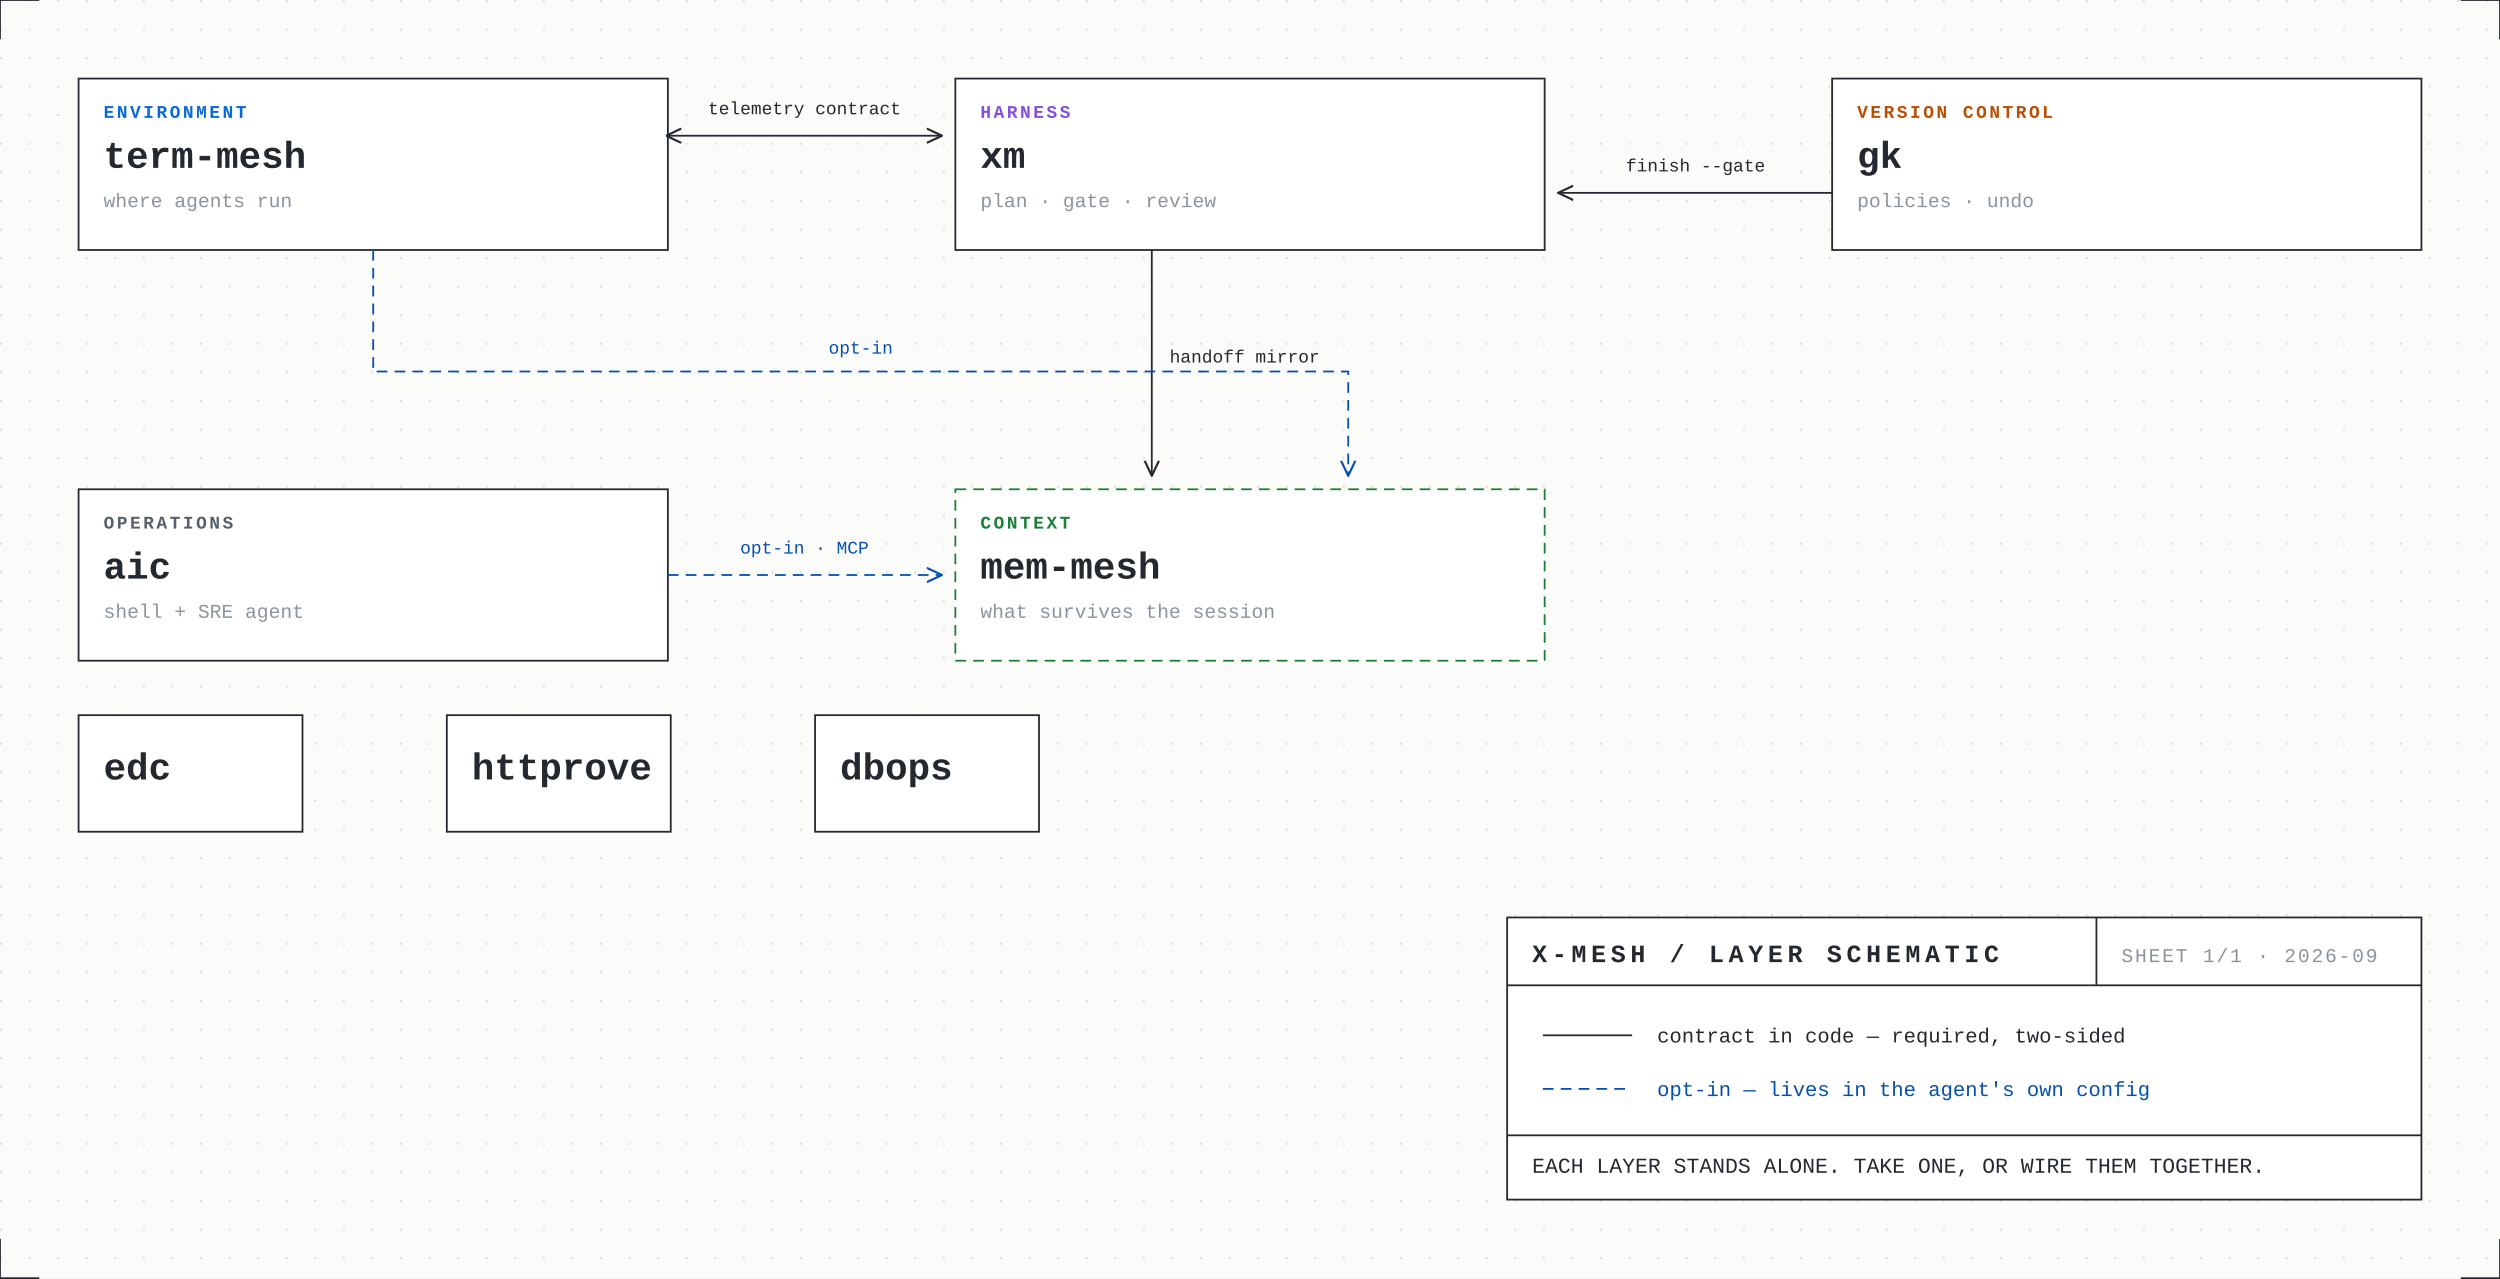
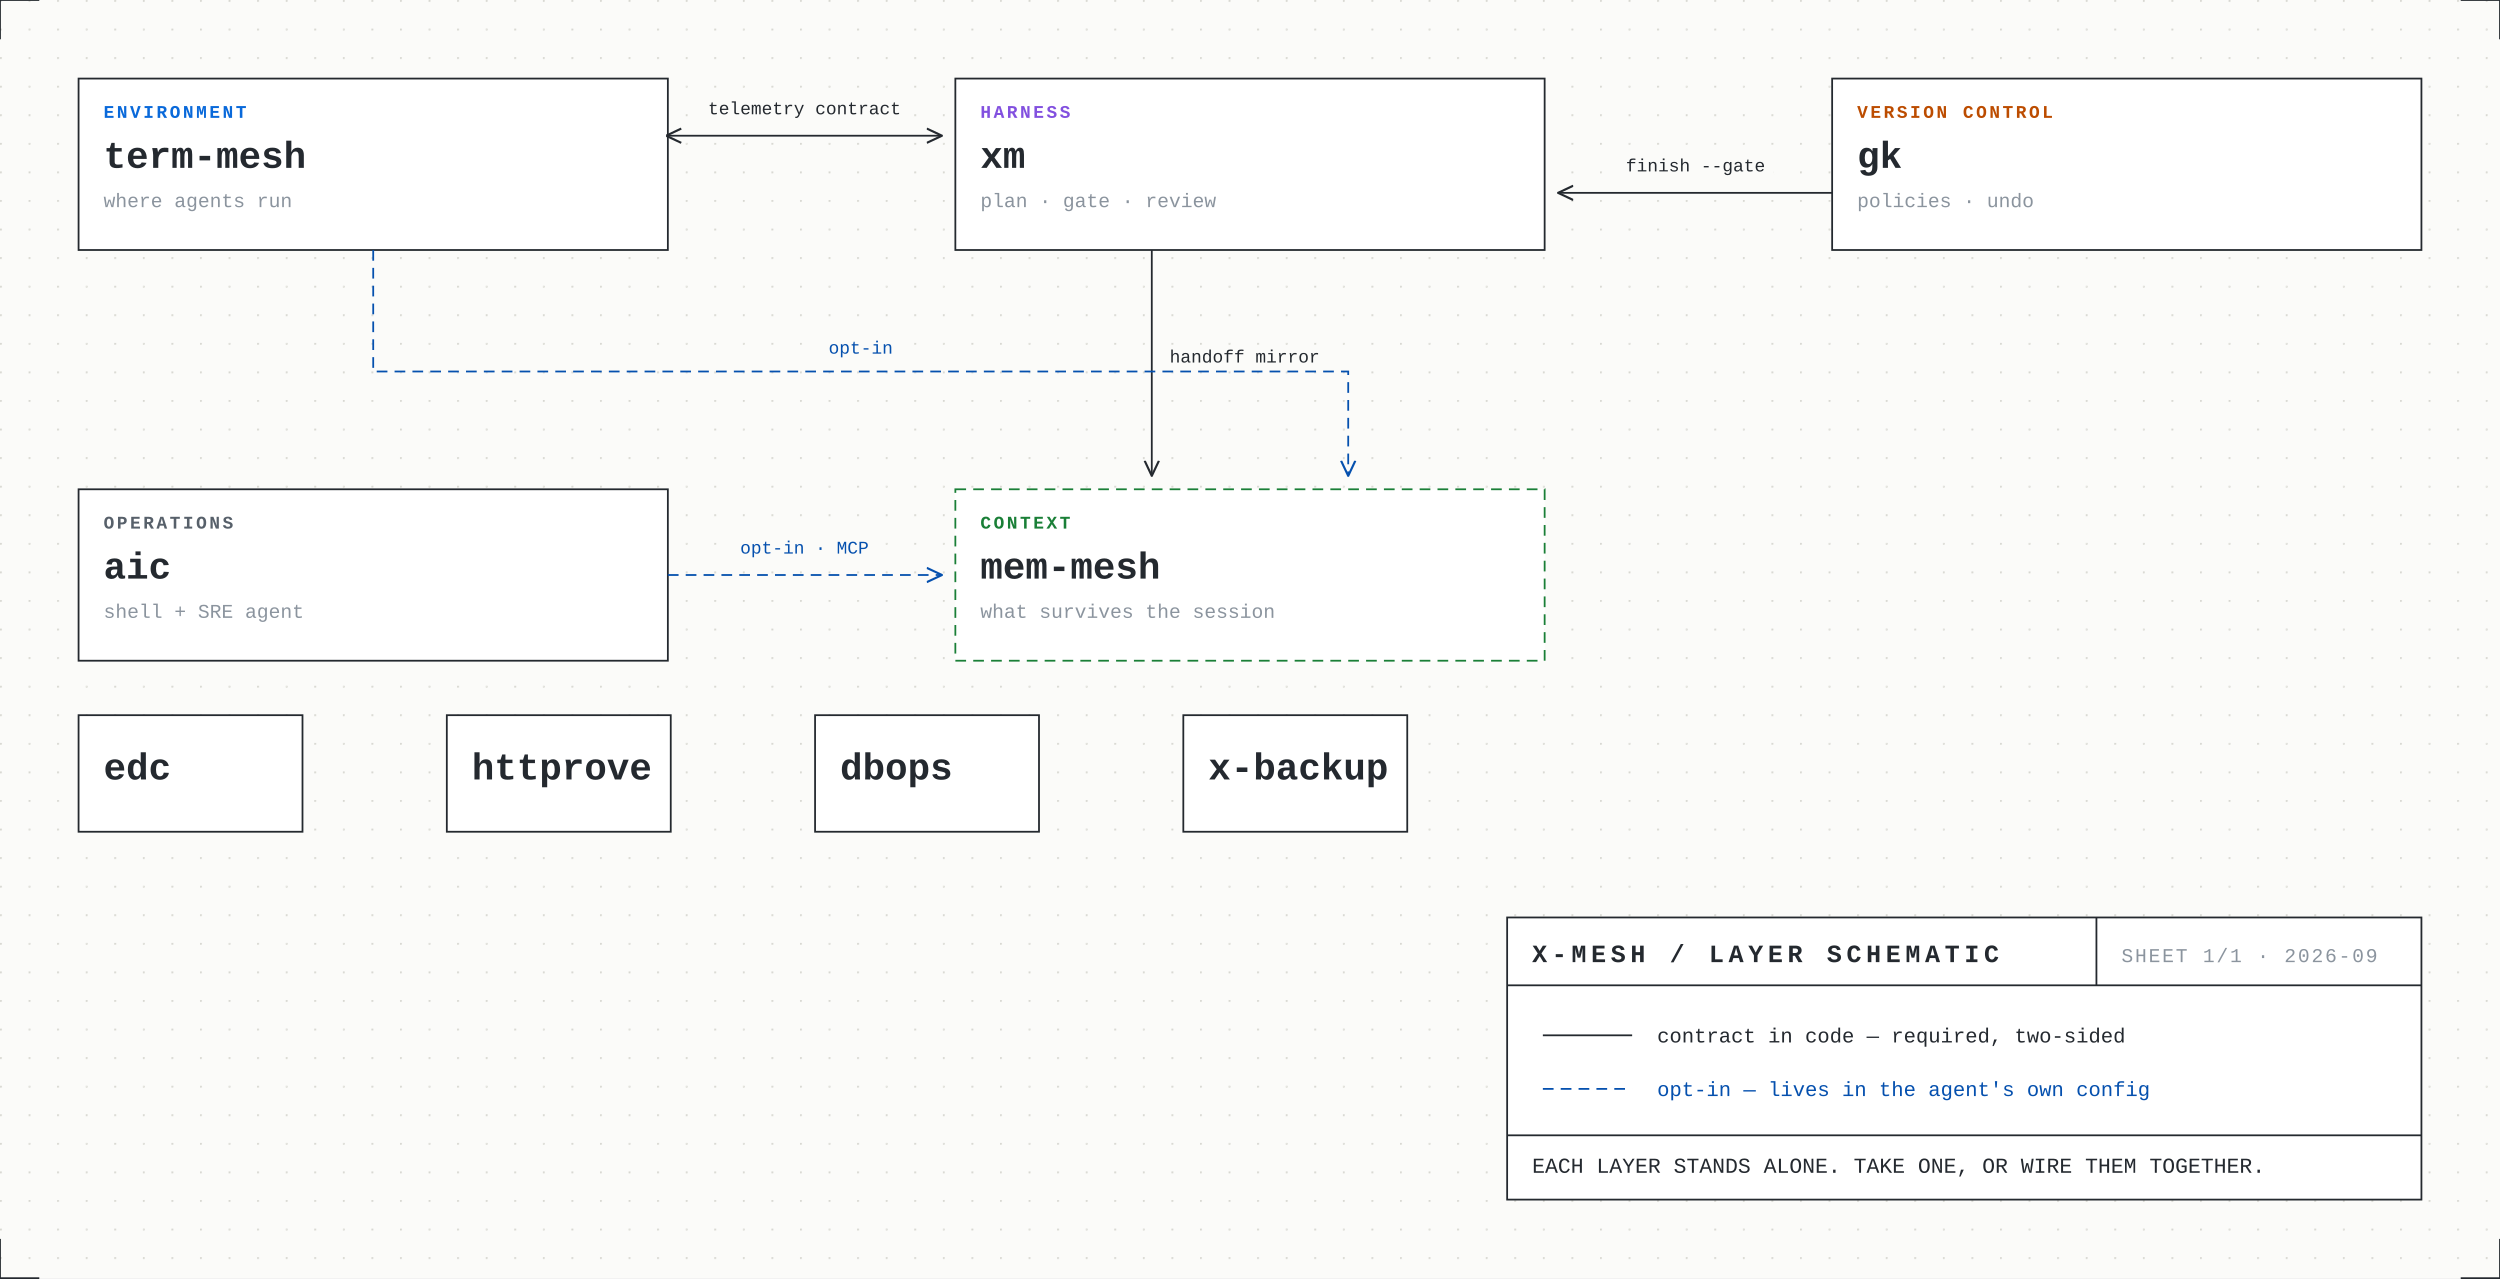
<svg xmlns="http://www.w3.org/2000/svg" width="1400" height="715.78" viewBox="0 0 1400 715.78" role="img" aria-label="x-mesh — layers — schematic">
  <defs>
    <marker id="ac" markerWidth="9" markerHeight="9" refX="8" refY="4.5" orient="auto">
      <path d="M0,0.5 L8.5,4.5 L0,8.5" fill="none" stroke="#24292f" stroke-width="1.2" />
    </marker>
    <marker id="acs" markerWidth="9" markerHeight="9" refX="1" refY="4.5" orient="auto">
      <path d="M8.5,0.5 L0,4.5 L8.5,8.5" fill="none" stroke="#24292f" stroke-width="1.2" />
    </marker>
    <marker id="ao" markerWidth="9" markerHeight="9" refX="8" refY="4.5" orient="auto">
      <path d="M0,0.5 L8.5,4.5 L0,8.5" fill="none" stroke="#0550ae" stroke-width="1.2" />
    </marker>
    <marker id="aos" markerWidth="9" markerHeight="9" refX="1" refY="4.5" orient="auto">
      <path d="M8.5,0.5 L0,4.5 L8.5,8.5" fill="none" stroke="#0550ae" stroke-width="1.2" />
    </marker>
    <marker id="ap" markerWidth="9" markerHeight="9" refX="8" refY="4.5" orient="auto">
      <path d="M0,0.5 L8.5,4.5 L0,8.5" fill="none" stroke="#8b949e" stroke-width="1.2" />
    </marker>
    <marker id="aps" markerWidth="9" markerHeight="9" refX="1" refY="4.5" orient="auto">
      <path d="M8.5,0.5 L0,4.5 L8.5,8.5" fill="none" stroke="#8b949e" stroke-width="1.2" />
    </marker>
  </defs>
  <rect x="0" y="0" width="1400" height="715.78" fill="#fbfbf9" />
  <pattern id="g" width="16" height="16" patternUnits="userSpaceOnUse">
    <circle cx="0.5" cy="0.5" r="0.6" fill="#d8d8d2" />
  </pattern>
  <rect x="0" y="0" width="1400" height="715.78" fill="url(#g)" />
  <path d="M0,22 L0,0 L22,0" fill="none" stroke="#24292f" stroke-width="1" />
  <path d="M1400,22 L1400,0 L1378,0" fill="none" stroke="#24292f" stroke-width="1" />
  <path d="M0,693.78 L0,715.78 L22,715.78" fill="none" stroke="#24292f" stroke-width="1" />
  <path d="M1400,693.78 L1400,715.78 L1378,715.78" fill="none" stroke="#24292f" stroke-width="1" />
  <rect x="44" y="44" width="330" height="96" rx="0" fill="#ffffff" stroke="#24292f" stroke-width="1" />
  <text x="58" y="66" fill="#0969da" font-family="ui-monospace,SFMono-Regular,&quot;SF Mono&quot;,Menlo,Consolas,&quot;Liberation Mono&quot;,monospace" font-size="10" font-weight="700" letter-spacing="1.4" xml:space="preserve">ENVIRONMENT</text>
  <text x="58" y="94" fill="#24292f" font-family="ui-monospace,SFMono-Regular,&quot;SF Mono&quot;,Menlo,Consolas,&quot;Liberation Mono&quot;,monospace" font-size="21" font-weight="600" xml:space="preserve">term-mesh</text>
  <text x="58" y="116" fill="#8b949e" font-family="ui-monospace,SFMono-Regular,&quot;SF Mono&quot;,Menlo,Consolas,&quot;Liberation Mono&quot;,monospace" font-size="11" xml:space="preserve">where agents run</text>
  <rect x="535" y="44" width="330" height="96" rx="0" fill="#ffffff" stroke="#24292f" stroke-width="1" />
  <text x="549" y="66" fill="#8250df" font-family="ui-monospace,SFMono-Regular,&quot;SF Mono&quot;,Menlo,Consolas,&quot;Liberation Mono&quot;,monospace" font-size="10" font-weight="700" letter-spacing="1.4" xml:space="preserve">HARNESS</text>
  <text x="549" y="94" fill="#24292f" font-family="ui-monospace,SFMono-Regular,&quot;SF Mono&quot;,Menlo,Consolas,&quot;Liberation Mono&quot;,monospace" font-size="21" font-weight="600" xml:space="preserve">xm</text>
  <text x="549" y="116" fill="#8b949e" font-family="ui-monospace,SFMono-Regular,&quot;SF Mono&quot;,Menlo,Consolas,&quot;Liberation Mono&quot;,monospace" font-size="11" xml:space="preserve">plan · gate · review</text>
  <rect x="1026" y="44" width="330" height="96" rx="0" fill="#ffffff" stroke="#24292f" stroke-width="1" />
  <text x="1040" y="66" fill="#bc4c00" font-family="ui-monospace,SFMono-Regular,&quot;SF Mono&quot;,Menlo,Consolas,&quot;Liberation Mono&quot;,monospace" font-size="10" font-weight="700" letter-spacing="1.4" xml:space="preserve">VERSION CONTROL</text>
  <text x="1040" y="94" fill="#24292f" font-family="ui-monospace,SFMono-Regular,&quot;SF Mono&quot;,Menlo,Consolas,&quot;Liberation Mono&quot;,monospace" font-size="21" font-weight="600" xml:space="preserve">gk</text>
  <text x="1040" y="116" fill="#8b949e" font-family="ui-monospace,SFMono-Regular,&quot;SF Mono&quot;,Menlo,Consolas,&quot;Liberation Mono&quot;,monospace" font-size="11" xml:space="preserve">policies · undo</text>
  <rect x="44" y="274" width="330" height="96" rx="0" fill="#ffffff" stroke="#24292f" stroke-width="1" />
  <text x="58" y="296" fill="#57606a" font-family="ui-monospace,SFMono-Regular,&quot;SF Mono&quot;,Menlo,Consolas,&quot;Liberation Mono&quot;,monospace" font-size="10" font-weight="700" letter-spacing="1.4" xml:space="preserve">OPERATIONS</text>
  <text x="58" y="324" fill="#24292f" font-family="ui-monospace,SFMono-Regular,&quot;SF Mono&quot;,Menlo,Consolas,&quot;Liberation Mono&quot;,monospace" font-size="21" font-weight="600" xml:space="preserve">aic</text>
  <text x="58" y="346" fill="#8b949e" font-family="ui-monospace,SFMono-Regular,&quot;SF Mono&quot;,Menlo,Consolas,&quot;Liberation Mono&quot;,monospace" font-size="11" xml:space="preserve">shell + SRE agent</text>
  <rect x="535" y="274" width="330" height="96" rx="0" fill="#ffffff" stroke="#1a7f37" stroke-width="1" stroke-dasharray="6 4" />
  <text x="549" y="296" fill="#1a7f37" font-family="ui-monospace,SFMono-Regular,&quot;SF Mono&quot;,Menlo,Consolas,&quot;Liberation Mono&quot;,monospace" font-size="10" font-weight="700" letter-spacing="1.4" xml:space="preserve">CONTEXT</text>
  <text x="549" y="324" fill="#24292f" font-family="ui-monospace,SFMono-Regular,&quot;SF Mono&quot;,Menlo,Consolas,&quot;Liberation Mono&quot;,monospace" font-size="21" font-weight="600" xml:space="preserve">mem-mesh</text>
  <text x="549" y="346" fill="#8b949e" font-family="ui-monospace,SFMono-Regular,&quot;SF Mono&quot;,Menlo,Consolas,&quot;Liberation Mono&quot;,monospace" font-size="11" xml:space="preserve">what survives the session</text>
  <rect x="44" y="400.5" width="125.4" height="65.28" rx="0" fill="#ffffff" stroke="#24292f" stroke-width="1" />
  <text x="58" y="436.5" fill="#24292f" font-family="ui-monospace,SFMono-Regular,&quot;SF Mono&quot;,Menlo,Consolas,&quot;Liberation Mono&quot;,monospace" font-size="21" font-weight="600" xml:space="preserve">edc</text>
  <rect x="250.22" y="400.5" width="125.4" height="65.28" rx="0" fill="#ffffff" stroke="#24292f" stroke-width="1" />
  <text x="264.22" y="436.5" fill="#24292f" font-family="ui-monospace,SFMono-Regular,&quot;SF Mono&quot;,Menlo,Consolas,&quot;Liberation Mono&quot;,monospace" font-size="21" font-weight="600" xml:space="preserve">httprove</text>
  <rect x="456.44" y="400.5" width="125.4" height="65.28" rx="0" fill="#ffffff" stroke="#24292f" stroke-width="1" />
  <text x="470.44" y="436.5" fill="#24292f" font-family="ui-monospace,SFMono-Regular,&quot;SF Mono&quot;,Menlo,Consolas,&quot;Liberation Mono&quot;,monospace" font-size="21" font-weight="600" xml:space="preserve">dbops</text>
+   <rect x="662.66" y="400.5" width="125.4" height="65.28" rx="0" fill="#ffffff" stroke="#24292f" stroke-width="1" />
+   <text x="676.66" y="436.5" fill="#24292f" font-family="ui-monospace,SFMono-Regular,&quot;SF Mono&quot;,Menlo,Consolas,&quot;Liberation Mono&quot;,monospace" font-size="21" font-weight="600" xml:space="preserve">x-backup</text>
  <path d="M374,76 L527,76" fill="none" stroke="#24292f" stroke-width="1" marker-end="url(#ac)" marker-start="url(#acs)" />
  <rect x="392.3" y="54" width="116.4" height="14" fill="#fbfbf9" />
  <text x="450.5" y="64" fill="#24292f" font-family="ui-monospace,SFMono-Regular,&quot;SF Mono&quot;,Menlo,Consolas,&quot;Liberation Mono&quot;,monospace" font-size="10" text-anchor="middle" xml:space="preserve">telemetry contract</text>
  <path d="M1026,108 L873,108" fill="none" stroke="#24292f" stroke-width="1" marker-end="url(#ac)" />
  <rect x="905.8" y="86" width="87.4" height="14" fill="#fbfbf9" />
  <text x="949.5" y="96" fill="#24292f" font-family="ui-monospace,SFMono-Regular,&quot;SF Mono&quot;,Menlo,Consolas,&quot;Liberation Mono&quot;,monospace" font-size="10" text-anchor="middle" xml:space="preserve">finish --gate</text>
  <path d="M645,140 L645,266" fill="none" stroke="#24292f" stroke-width="1" marker-end="url(#ac)" />
  <text x="655" y="203" fill="#24292f" font-family="ui-monospace,SFMono-Regular,&quot;SF Mono&quot;,Menlo,Consolas,&quot;Liberation Mono&quot;,monospace" font-size="10" text-anchor="start" xml:space="preserve">handoff mirror</text>
  <path d="M209,140 L209,208.04 L755,208.04 L755,266" fill="none" stroke="#0550ae" stroke-width="1" stroke-dasharray="6 4" marker-end="url(#ao)" />
  <rect x="458.6" y="188.04" width="46.8" height="14" fill="#fbfbf9" />
  <text x="482" y="198.04" fill="#0550ae" font-family="ui-monospace,SFMono-Regular,&quot;SF Mono&quot;,Menlo,Consolas,&quot;Liberation Mono&quot;,monospace" font-size="10" text-anchor="middle" xml:space="preserve">opt-in</text>
  <path d="M374,322 L527,322" fill="none" stroke="#0550ae" stroke-width="1" stroke-dasharray="6 4" marker-end="url(#ao)" />
  <rect x="409.7" y="300" width="81.6" height="14" fill="#fbfbf9" />
  <text x="450.5" y="310" fill="#0550ae" font-family="ui-monospace,SFMono-Regular,&quot;SF Mono&quot;,Menlo,Consolas,&quot;Liberation Mono&quot;,monospace" font-size="10" text-anchor="middle" xml:space="preserve">opt-in · MCP</text>
  <g transform="translate(844,513.78)">
    <rect x="0" y="0" width="512" height="158" fill="#ffffff" stroke="#24292f" stroke-width="1" />
    <line x1="0" y1="38" x2="512" y2="38" stroke="#24292f" stroke-width="1" />
    <line x1="330" y1="0" x2="330" y2="38" stroke="#24292f" stroke-width="1" />
    <text x="14" y="25" fill="#24292f" font-family="ui-monospace,SFMono-Regular,&quot;SF Mono&quot;,Menlo,Consolas,&quot;Liberation Mono&quot;,monospace" font-size="14" font-weight="600" letter-spacing="2.6" xml:space="preserve">X-MESH / LAYER SCHEMATIC</text>
    <text x="344" y="25" fill="#8b949e" font-family="ui-monospace,SFMono-Regular,&quot;SF Mono&quot;,Menlo,Consolas,&quot;Liberation Mono&quot;,monospace" font-size="11" letter-spacing="1" xml:space="preserve">SHEET 1/1 · 2026-09</text>
    <line x1="20" y1="66" x2="70" y2="66" stroke="#24292f" stroke-width="1" />
    <text x="84" y="70" fill="#24292f" font-family="ui-monospace,SFMono-Regular,&quot;SF Mono&quot;,Menlo,Consolas,&quot;Liberation Mono&quot;,monospace" font-size="11.5" xml:space="preserve">contract in code — required, two-sided</text>
    <line x1="20" y1="96" x2="70" y2="96" stroke="#0550ae" stroke-width="1" stroke-dasharray="6 4" />
    <text x="84" y="100" fill="#0550ae" font-family="ui-monospace,SFMono-Regular,&quot;SF Mono&quot;,Menlo,Consolas,&quot;Liberation Mono&quot;,monospace" font-size="11.5" xml:space="preserve">opt-in — lives in the agent's own config</text>
    <line x1="0" y1="122" x2="512" y2="122" stroke="#24292f" stroke-width="1" />
    <text x="14" y="143" fill="#24292f" font-family="ui-monospace,SFMono-Regular,&quot;SF Mono&quot;,Menlo,Consolas,&quot;Liberation Mono&quot;,monospace" font-size="12" xml:space="preserve">EACH LAYER STANDS ALONE. TAKE ONE, OR WIRE THEM TOGETHER.</text>
  </g>
</svg>
